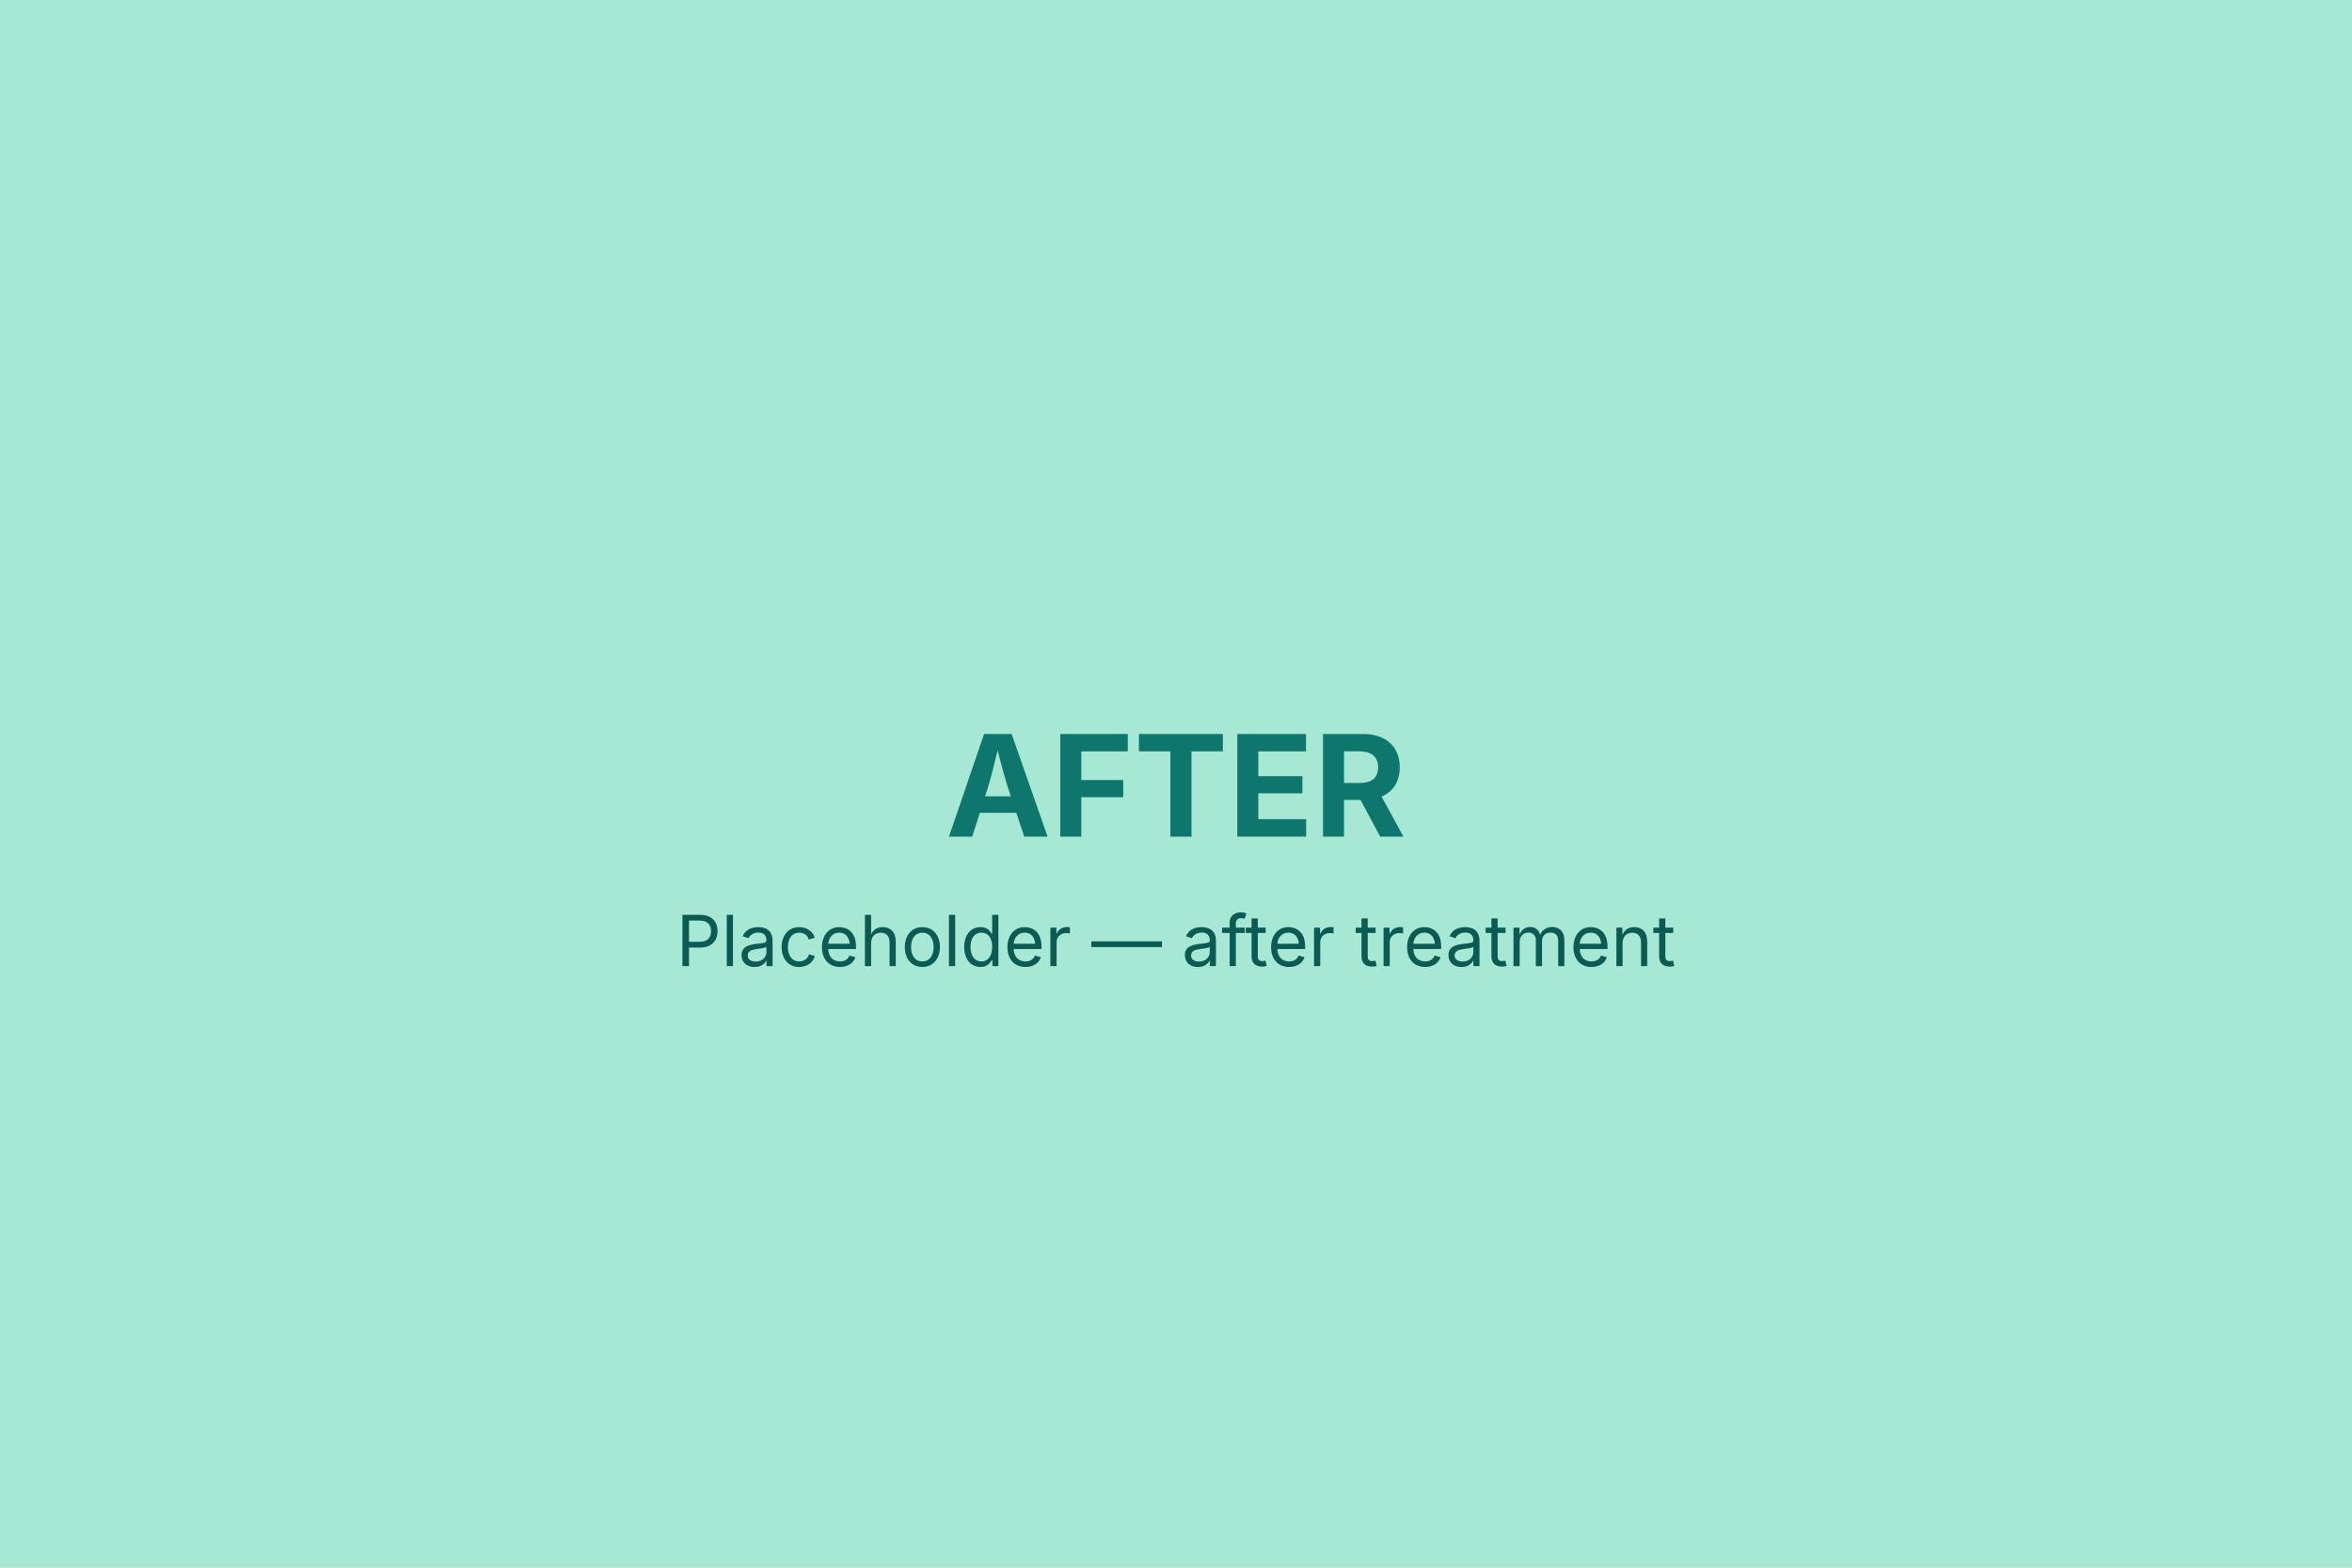
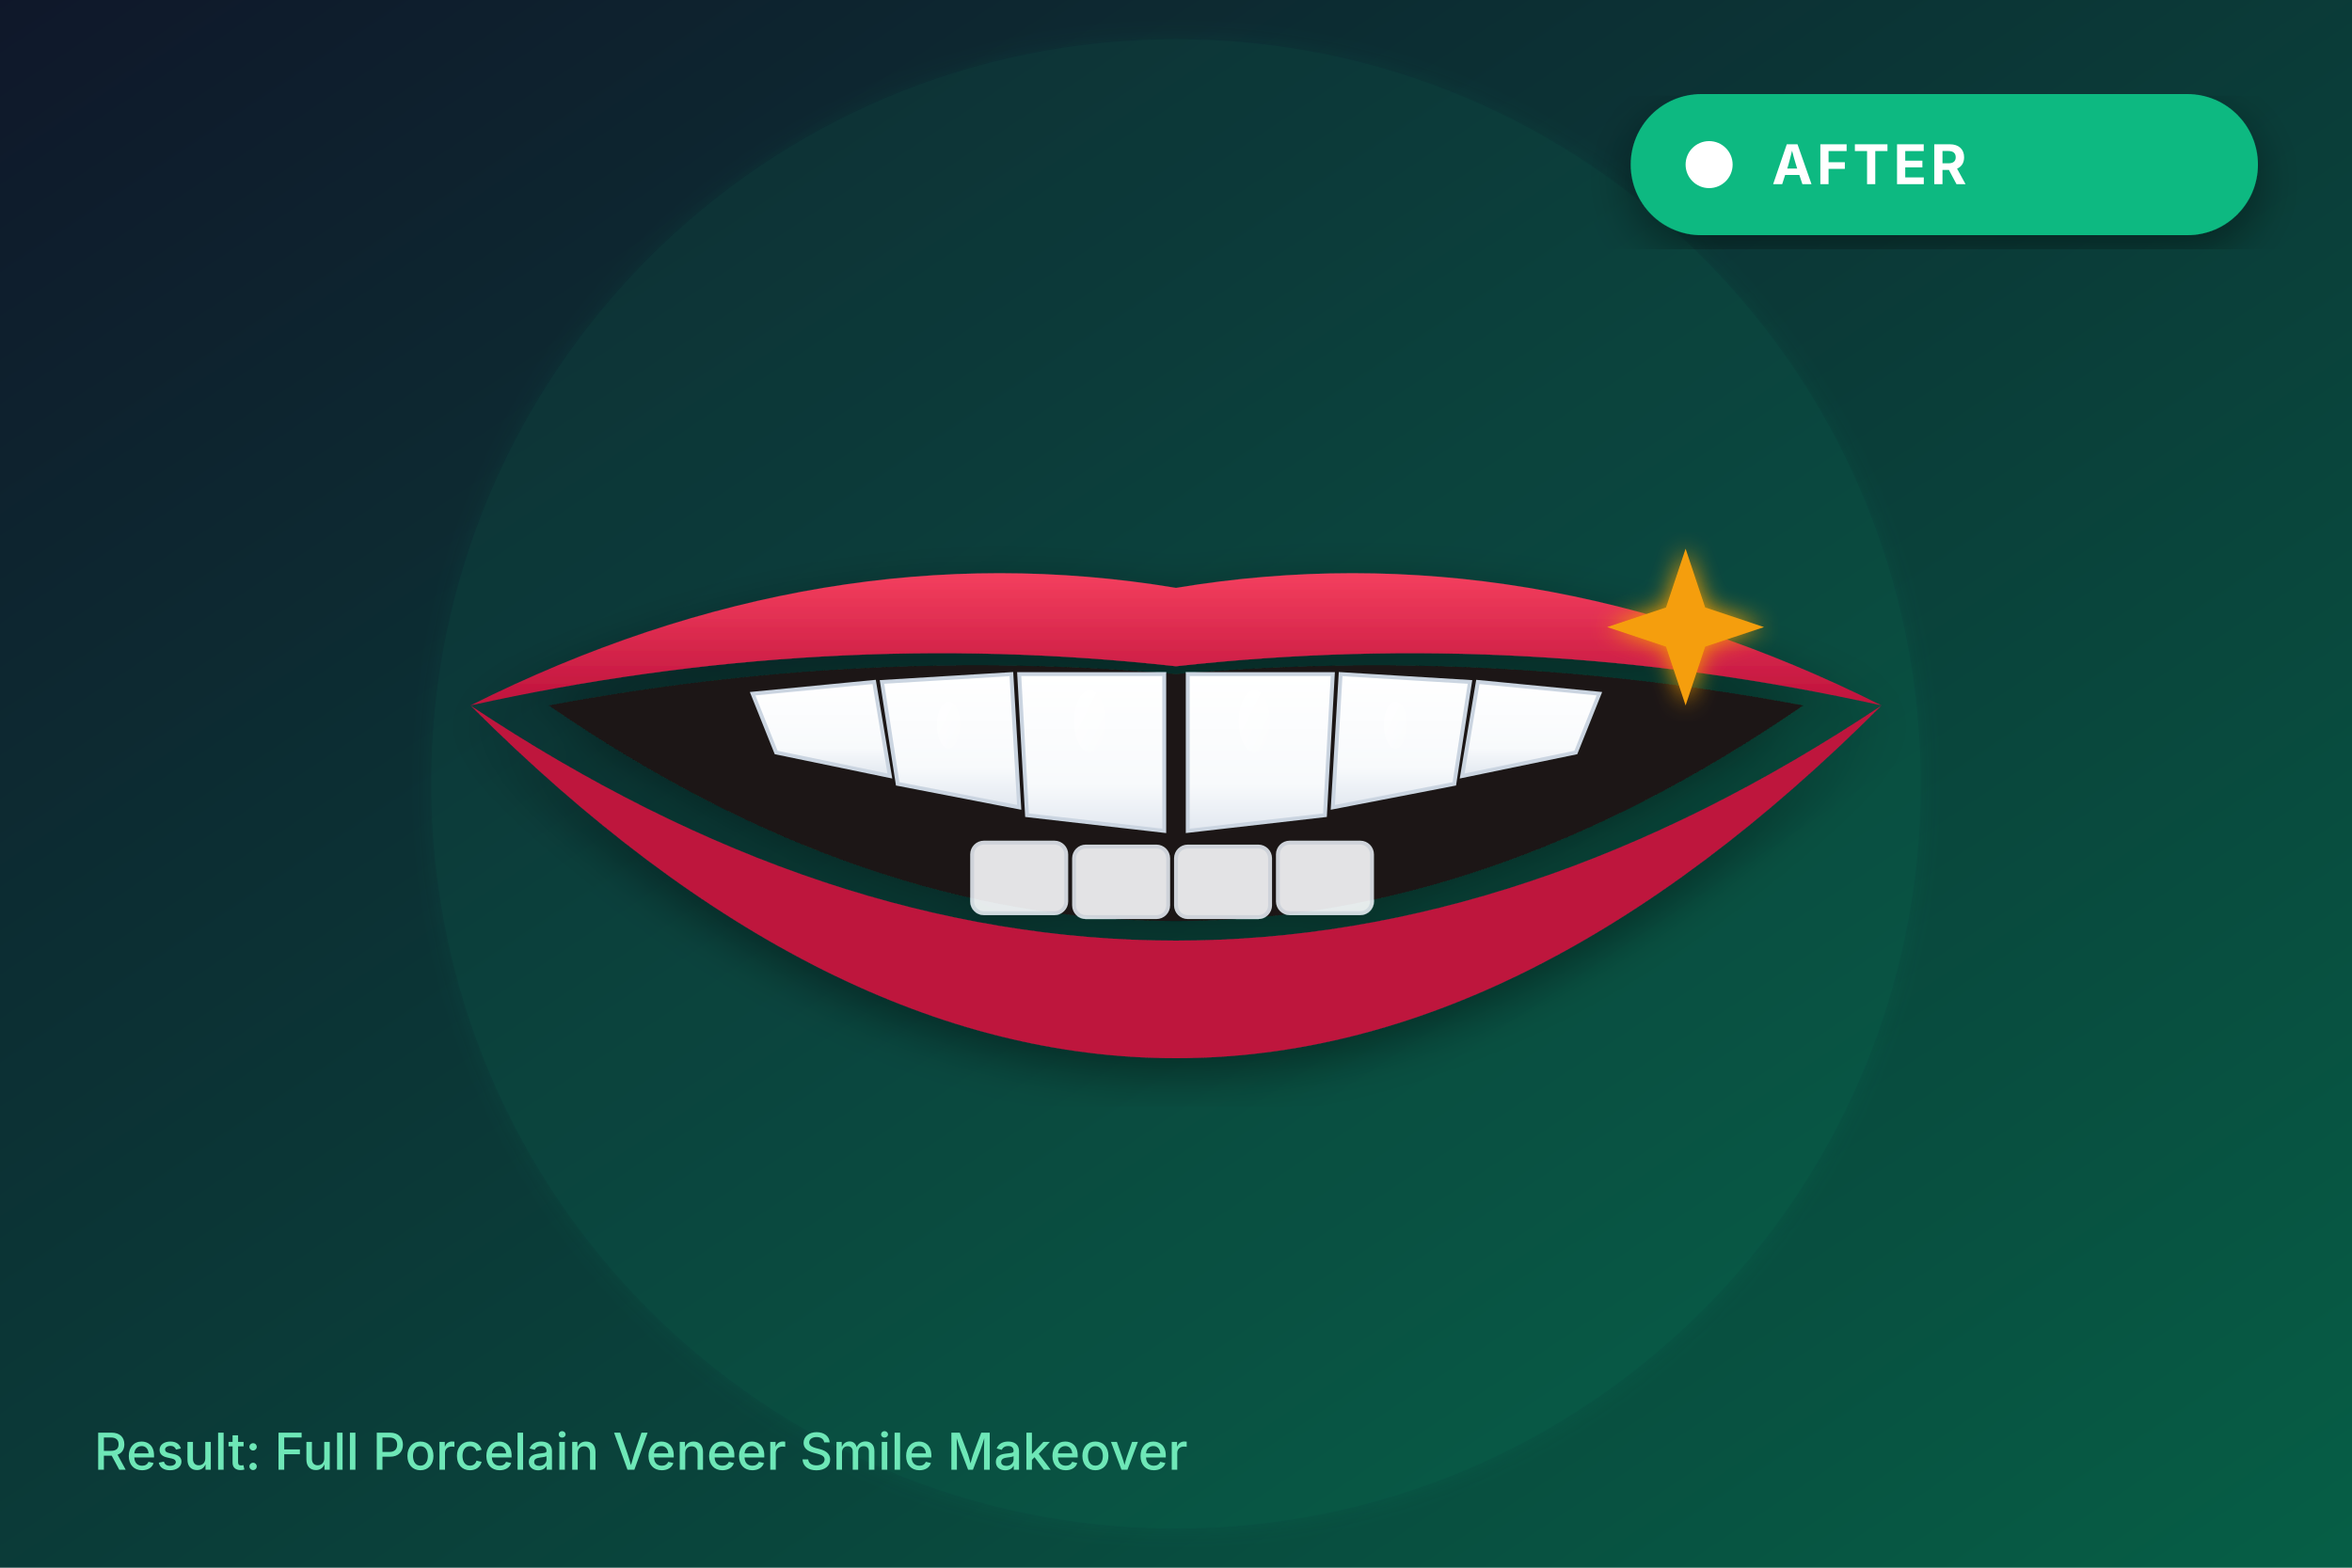
- <svg xmlns="http://www.w3.org/2000/svg" width="600" height="400" viewBox="0 0 600 400" role="img" aria-label="After treatment placeholder">
-   <rect width="600" height="400" fill="#A7E8D4" />
-   <text x="300" y="200" text-anchor="middle" dominant-baseline="middle" font-family="Inter, Arial, sans-serif" font-size="36" font-weight="700" fill="#0F766E">AFTER</text>
-   <text x="300" y="240" text-anchor="middle" dominant-baseline="middle" font-family="Inter, Arial, sans-serif" font-size="18" fill="#0B5A53">Placeholder — after treatment</text>
+ <svg xmlns="http://www.w3.org/2000/svg" viewBox="0 0 600 400" width="600" height="400" role="img" aria-label="After Dental Treatment Sample">
+   <defs>
+     <linearGradient id="baBg2" x1="0%" y1="0%" x2="100%" y2="100%">
+       <stop offset="0%" stop-color="#0F172A" />
+       <stop offset="100%" stop-color="#065F46" />
+     </linearGradient>
+     <linearGradient id="lipG2" x1="0%" y1="0%" x2="0%" y2="100%">
+       <stop offset="0%" stop-color="#F43F5E" />
+       <stop offset="100%" stop-color="#BE123C" />
+     </linearGradient>
+     <linearGradient id="toothAft" x1="0%" y1="0%" x2="0%" y2="100%">
+       <stop offset="0%" stop-color="#FFFFFF" />
+       <stop offset="70%" stop-color="#F8FAFC" />
+       <stop offset="100%" stop-color="#E2E8F0" />
+     </linearGradient>
+     <linearGradient id="shine" x1="0%" y1="0%" x2="100%" y2="100%">
+       <stop offset="0%" stop-color="#FFFFFF" stop-opacity="0.8" />
+       <stop offset="100%" stop-color="#FFFFFF" stop-opacity="0" />
+     </linearGradient>
+     <filter id="shadow2">
+       <feDropShadow dx="0" dy="4" stdDeviation="6" flood-color="#000" flood-opacity="0.4" />
+     </filter>
+     <filter id="glow">
+       <feGaussianBlur stdDeviation="3" result="coloredBlur" />
+       <feMerge>
+         <feMergeNode in="coloredBlur" />
+         <feMergeNode in="SourceGraphic" />
+       </feMerge>
+     </filter>
+   </defs>
+   <rect width="600" height="400" fill="url(#baBg2)" />
+   <circle cx="300" cy="200" r="190" fill="#10B981" opacity="0.08" filter="url(#glow)" />
+   <g filter="url(#shadow2)">
+     <path d="M120 180 Q210 135 300 150 Q390 135 480 180 Q390 160 300 170 Q210 160 120 180 Z" fill="url(#lipG2)" />
+     <path d="M120 180 Q210 270 300 270 Q390 270 480 180 Q390 240 300 240 Q210 240 120 180 Z" fill="#BE123C" />
+     <path d="M140 180 Q220 165 300 172 Q380 165 460 180 Q380 235 300 235 Q220 235 140 180 Z" fill="#1C1917" />
+     <g fill="url(#toothAft)" stroke="#CBD5E1" stroke-width="1">
+       <path d="M260 172 L297 172 L297 212 L262 208 Z" />
+       <path d="M303 172 L340 172 L338 208 L303 212 Z" />
+       <path d="M225 174 L258 172 L260 206 L229 200 Z" />
+       <path d="M342 172 L375 174 L371 200 L340 206 Z" />
+       <path d="M192 177 L223 174 L227 198 L198 192 Z" />
+       <path d="M377 174 L408 177 L402 192 L373 198 Z" />
+     </g>
+     <ellipse cx="278" cy="184" rx="4" ry="8" fill="url(#shine)" />
+     <ellipse cx="320" cy="184" rx="4" ry="8" fill="url(#shine)" />
+     <ellipse cx="242" cy="185" rx="3" ry="6" fill="url(#shine)" />
+     <ellipse cx="356" cy="185" rx="3" ry="6" fill="url(#shine)" />
+     <g fill="#F8FAFC" opacity="0.9" stroke="#E2E8F0" stroke-width="1">
+       <rect x="248" y="215" width="24" height="18" rx="3" />
+       <rect x="274" y="216" width="24" height="18" rx="3" />
+       <rect x="300" y="216" width="24" height="18" rx="3" />
+       <rect x="326" y="215" width="24" height="18" rx="3" />
+     </g>
+   </g>
+   <path d="M430 140 L435 155 L450 160 L435 165 L430 180 L425 165 L410 160 L425 155 Z" fill="#F59E0B" filter="url(#glow)" />
+   <rect x="416" y="24" width="160" height="36" rx="18" fill="#10B981" filter="url(#shadow2)" />
+   <circle cx="436" cy="42" r="6" fill="#FFFFFF" />
+   <text x="452" y="47" font-family="Inter, system-ui, sans-serif" font-size="14" font-weight="700" fill="#FFFFFF" letter-spacing="1">AFTER</text>
+   <text x="24" y="375" font-family="Inter, system-ui, sans-serif" font-size="13" font-weight="500" fill="#6EE7B7">Result: Full Porcelain Veneer Smile Makeover</text>
</svg>
